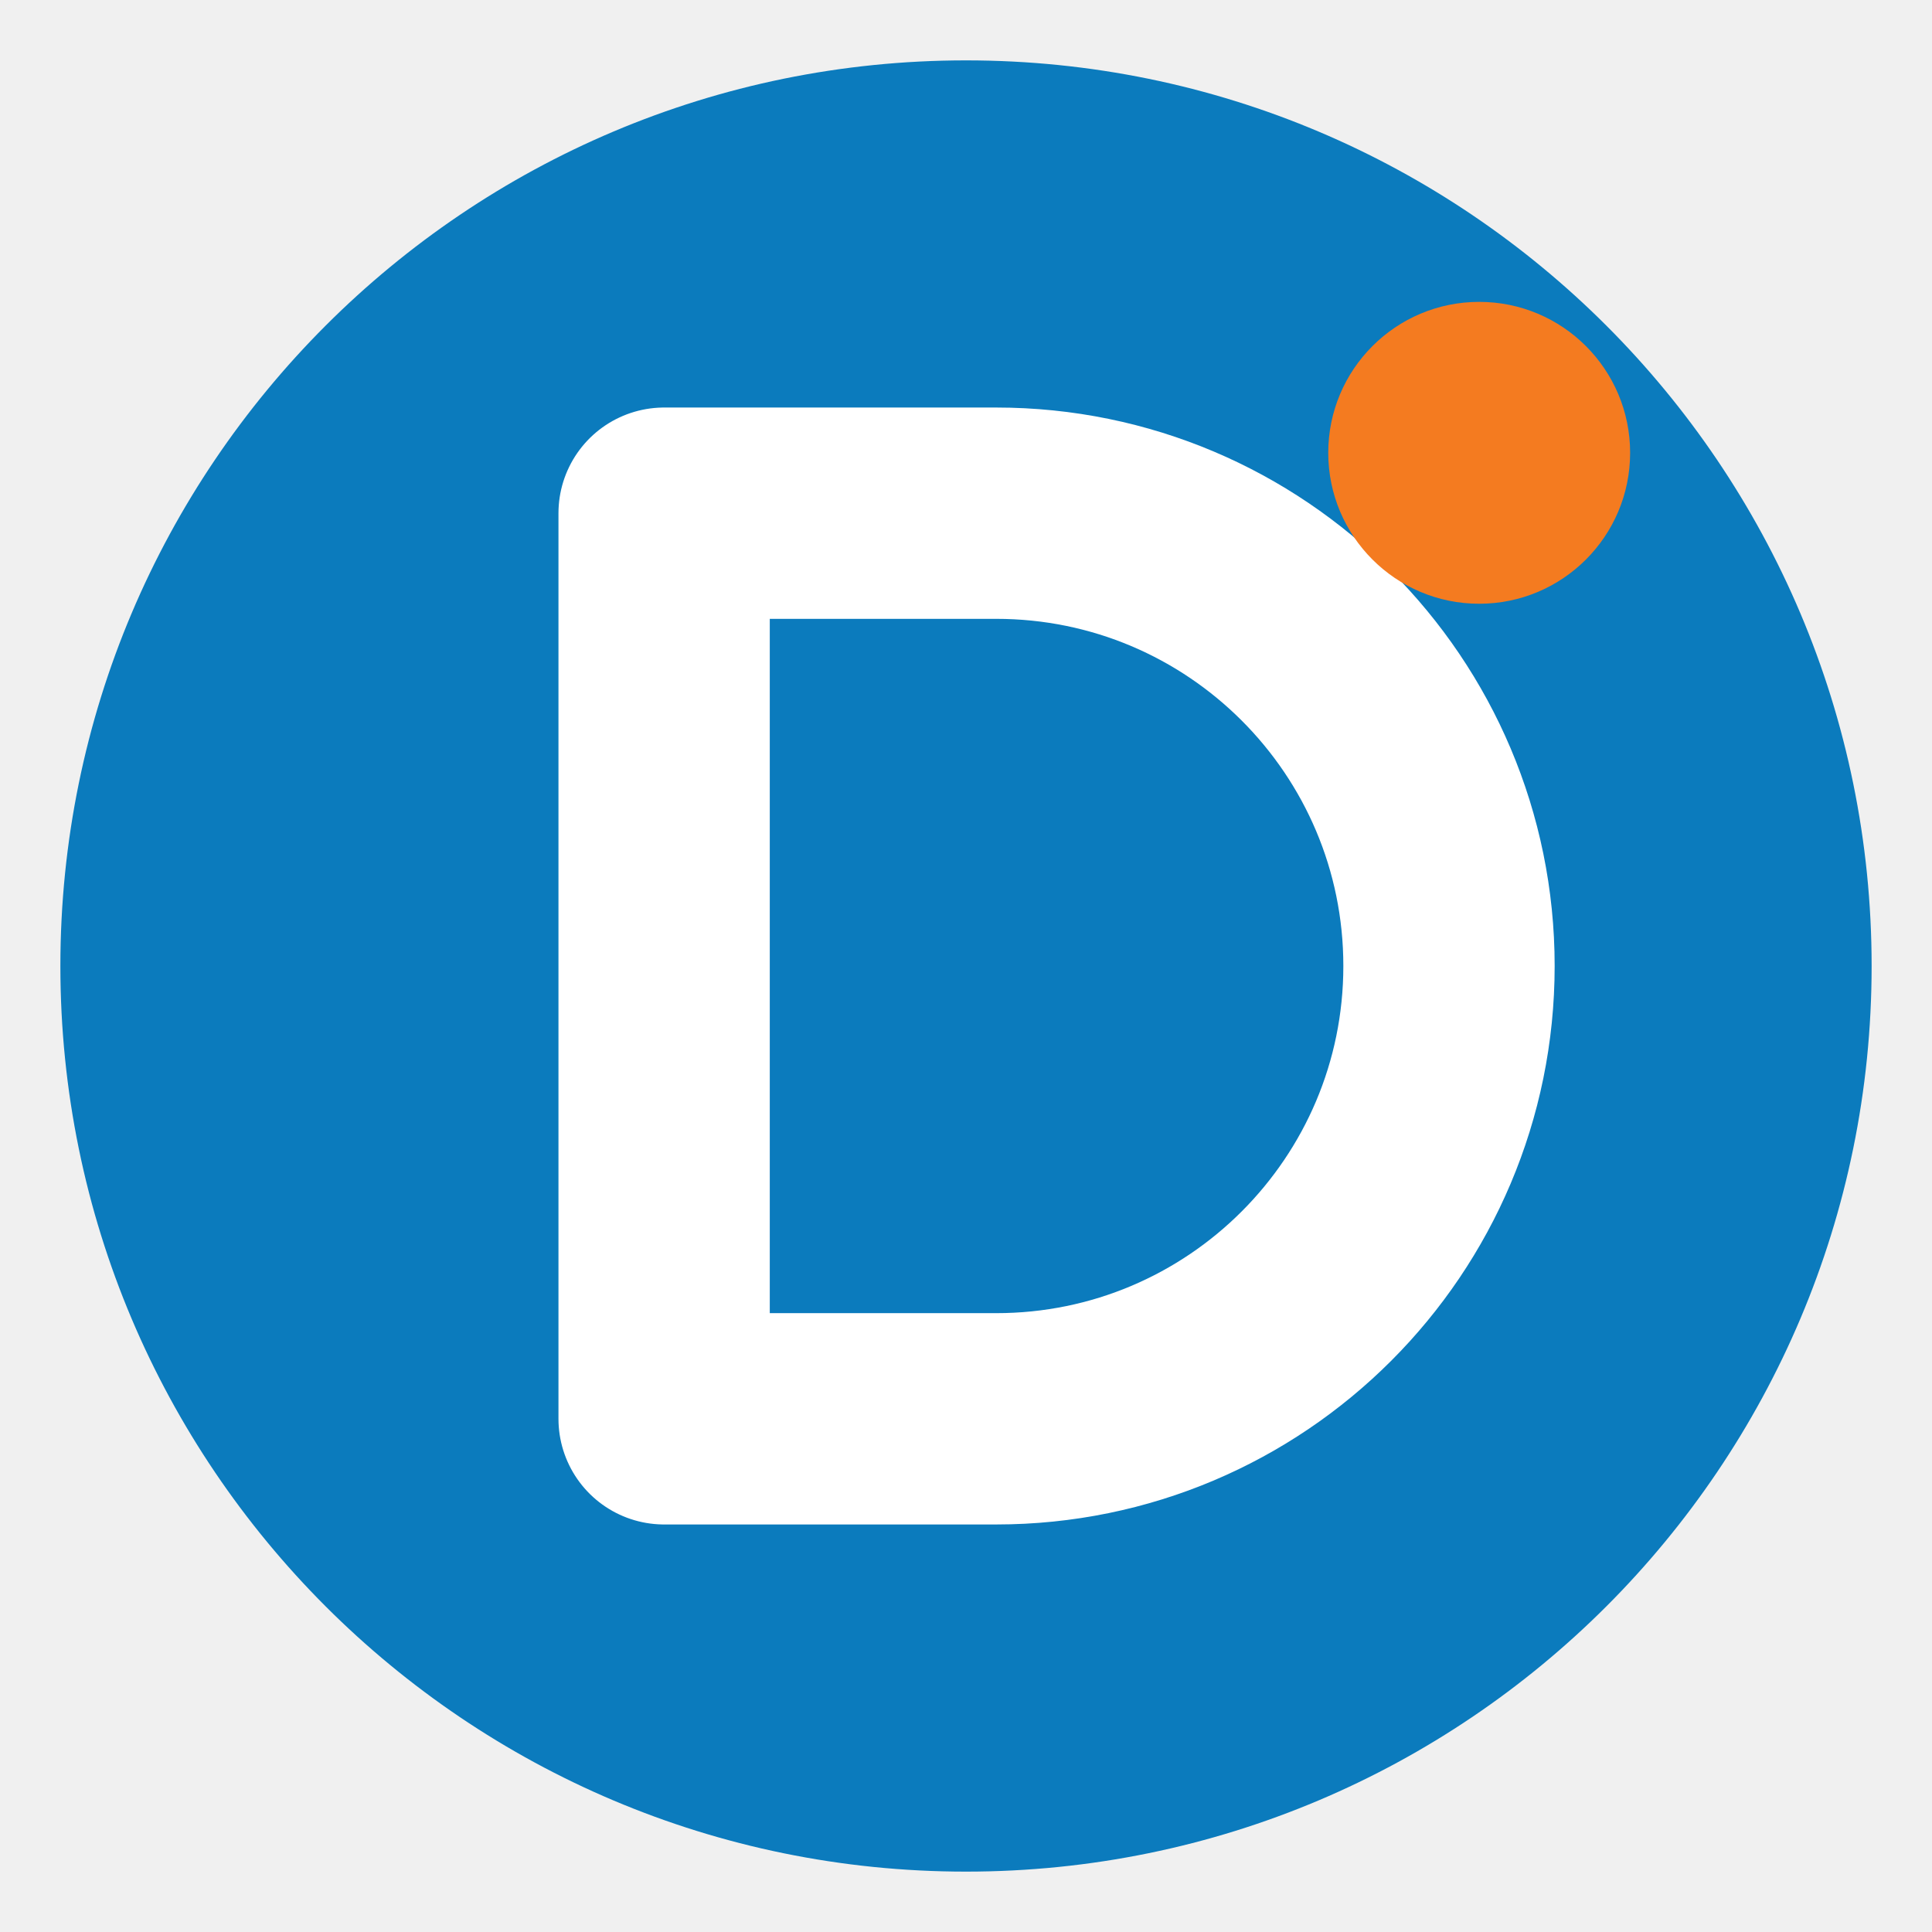
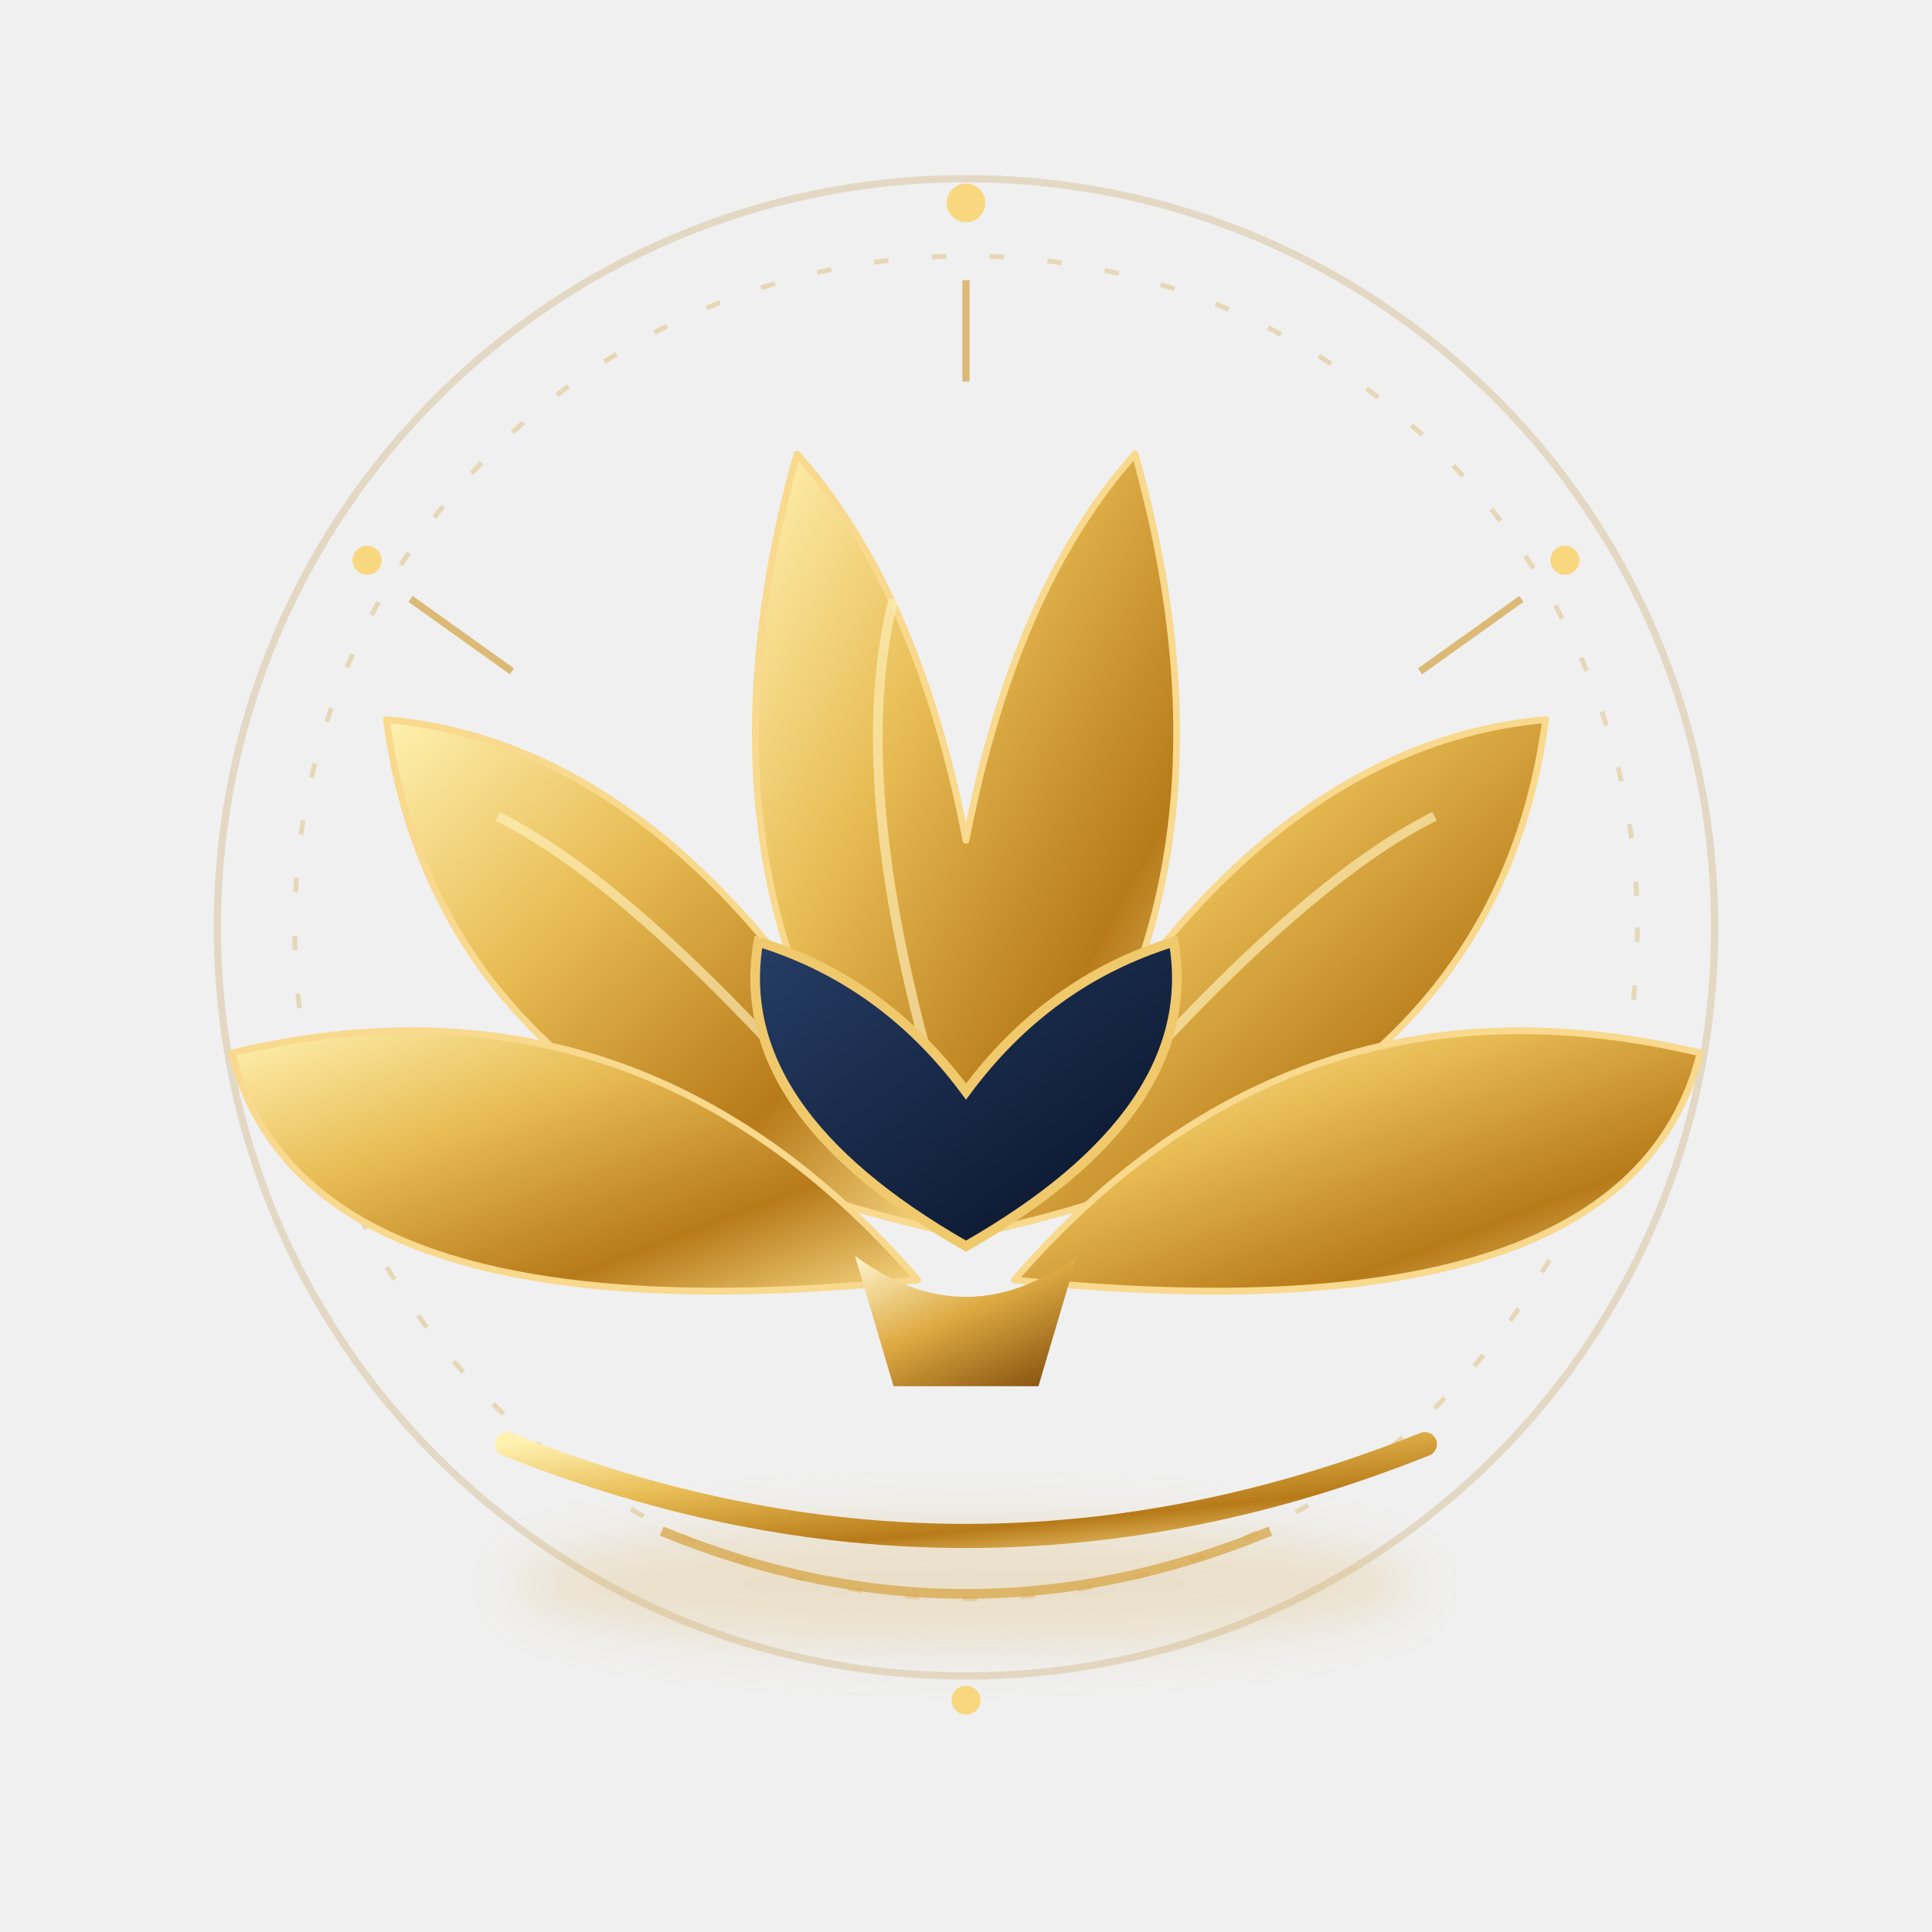
- <svg xmlns="http://www.w3.org/2000/svg" viewBox="0 0 64 64" role="img" aria-label="D">
-   <circle cx="32" cy="32" r="30" fill="#0b7bbd" />
-   <path d="M22 17h11a15 15 0 0 1 0 30H22z" fill="none" stroke="#fff" stroke-width="7" stroke-linejoin="round" />
-   <circle cx="49" cy="15" r="5" fill="#f47b20" />
+ <svg xmlns="http://www.w3.org/2000/svg" font-family="-apple-system-body, ui-sans-serif, -apple-system, system-ui, &quot;Segoe UI&quot;, Helvetica, &quot;Apple Color Emoji&quot;, Arial, sans-serif, &quot;Segoe UI Emoji&quot;, &quot;Segoe UI Symbol&quot;" font-weight="400" data-d-component="svg" fill="currentColor" style="color:rgb(13, 13, 13)" viewBox="0 0 400 400" width="100%">
+   <defs>
+     <linearGradient id="goldPetal" x1="0" y1="0" x2="1" y2="1">
+       <stop offset="0" stop-color="#FFF1B0" />
+       <stop offset=".35" stop-color="#E8BC54" />
+       <stop offset=".72" stop-color="#B77A19" />
+       <stop offset="1" stop-color="#F8D985" />
+     </linearGradient>
+     <linearGradient id="goldLight" x1="0" y1="0" x2="0.8" y2="1">
+       <stop offset="0" stop-color="#FFF6CF" />
+       <stop offset=".5" stop-color="#DDAA42" />
+       <stop offset="1" stop-color="#8D5812" />
+     </linearGradient>
+     <linearGradient id="navyCore" x1="0" y1="0" x2="1" y2="1">
+       <stop offset="0" stop-color="#263D65" />
+       <stop offset="1" stop-color="#071126" />
+     </linearGradient>
+     <filter id="shadow" x="-50%" y="-50%" width="200%" height="200%">
+       <feGaussianBlur stdDeviation="5" />
+     </filter>
+   </defs>
+   <circle cx="200" cy="192" r="155" fill="none" stroke="#B88B36" stroke-opacity=".24" stroke-width="1.5" />
+   <circle cx="200" cy="192" r="139" fill="none" stroke="#D5A94F" stroke-opacity=".35" stroke-dasharray="3 9" />
+   <ellipse cx="200" cy="328" rx="93" ry="13" fill="#D8A744" opacity=".22" filter="url(#shadow)" />
+   <g fill="url(#goldPetal)" stroke="#F8D98D" stroke-width="1.4" stroke-linejoin="round">
+     <path d="M200 255 Q137 194 165 94 Q190 122 200 174 Q210 122 235 94 Q263 194 200 255Z" />
+     <path d="M196 255 Q91 232 80 149 Q148 155 196 255Z" />
+     <path d="M204 255 Q309 232 320 149 Q252 155 204 255Z" />
+     <path d="M190 265 Q63 278 48 218 Q132 198 190 265Z" />
+     <path d="M210 265 Q337 278 352 218 Q268 198 210 265Z" />
+   </g>
+   <g fill="none" stroke="#FFF0BC" stroke-width="2" opacity=".65">
+     <path d="M200 245 Q174 167 185 124" />
+     <path d="M185 245 Q135 185 103 169" />
+     <path d="M215 245 Q265 185 297 169" />
+   </g>
+   <path d="M200 258 Q151 230 157 195 Q183 203 200 226 Q217 203 243 195 Q249 230 200 258Z" fill="url(#navyCore)" stroke="#F0C96D" stroke-width="2" />
+   <path d="M177 260 Q200 277 223 260 L215 287 L185 287Z" fill="url(#goldLight)" />
+   <path d="M105 299 Q200 337 295 299" fill="none" stroke="url(#goldPetal)" stroke-width="5" stroke-linecap="round" />
+   <path d="M137 317 Q200 343 263 317" fill="none" stroke="#D8AA50" stroke-width="2" opacity=".8" />
+   <g fill="#F9D77F">
+     <circle cx="200" cy="42" r="4" />
+     <circle cx="76" cy="116" r="3" />
+     <circle cx="324" cy="116" r="3" />
+     <circle cx="200" cy="352" r="3" />
+   </g>
+   <g stroke="#D7AD58" stroke-width="1.5" fill="none" opacity=".8">
+     <path d="M200 58 V79" />
+     <path d="M85 124 L106 139" />
+     <path d="M315 124 L294 139" />
+   </g>
</svg>
